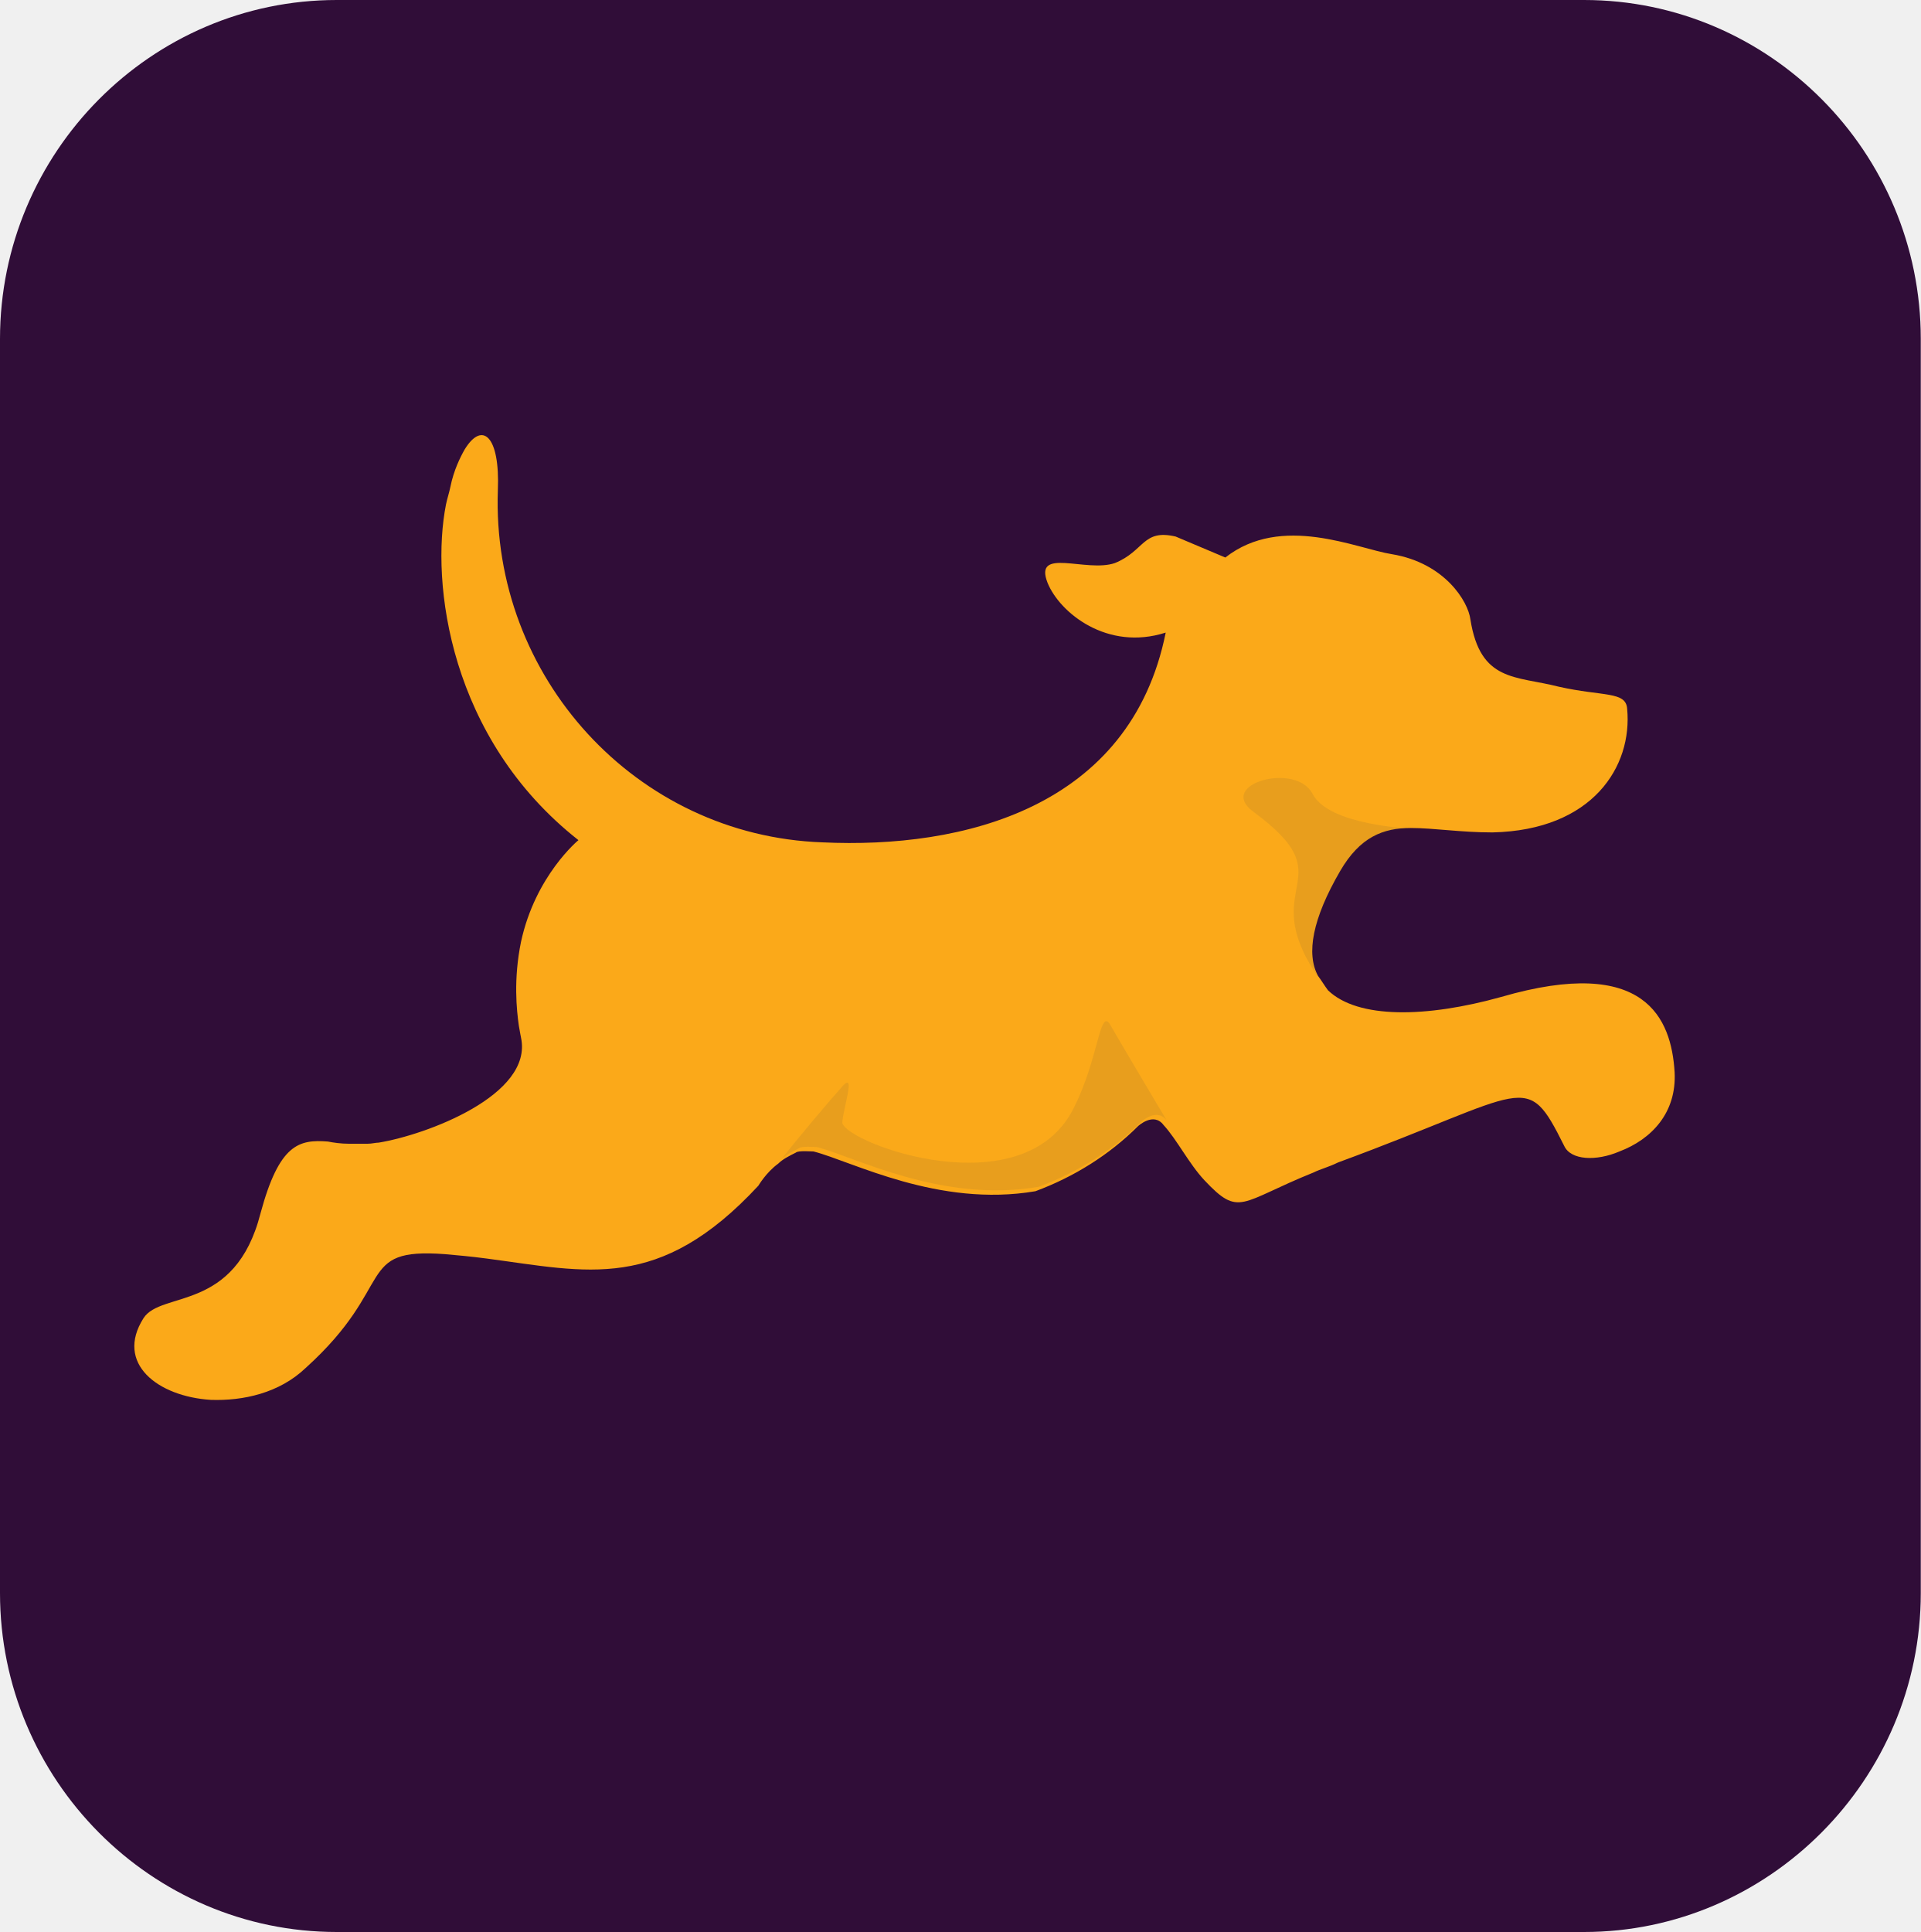
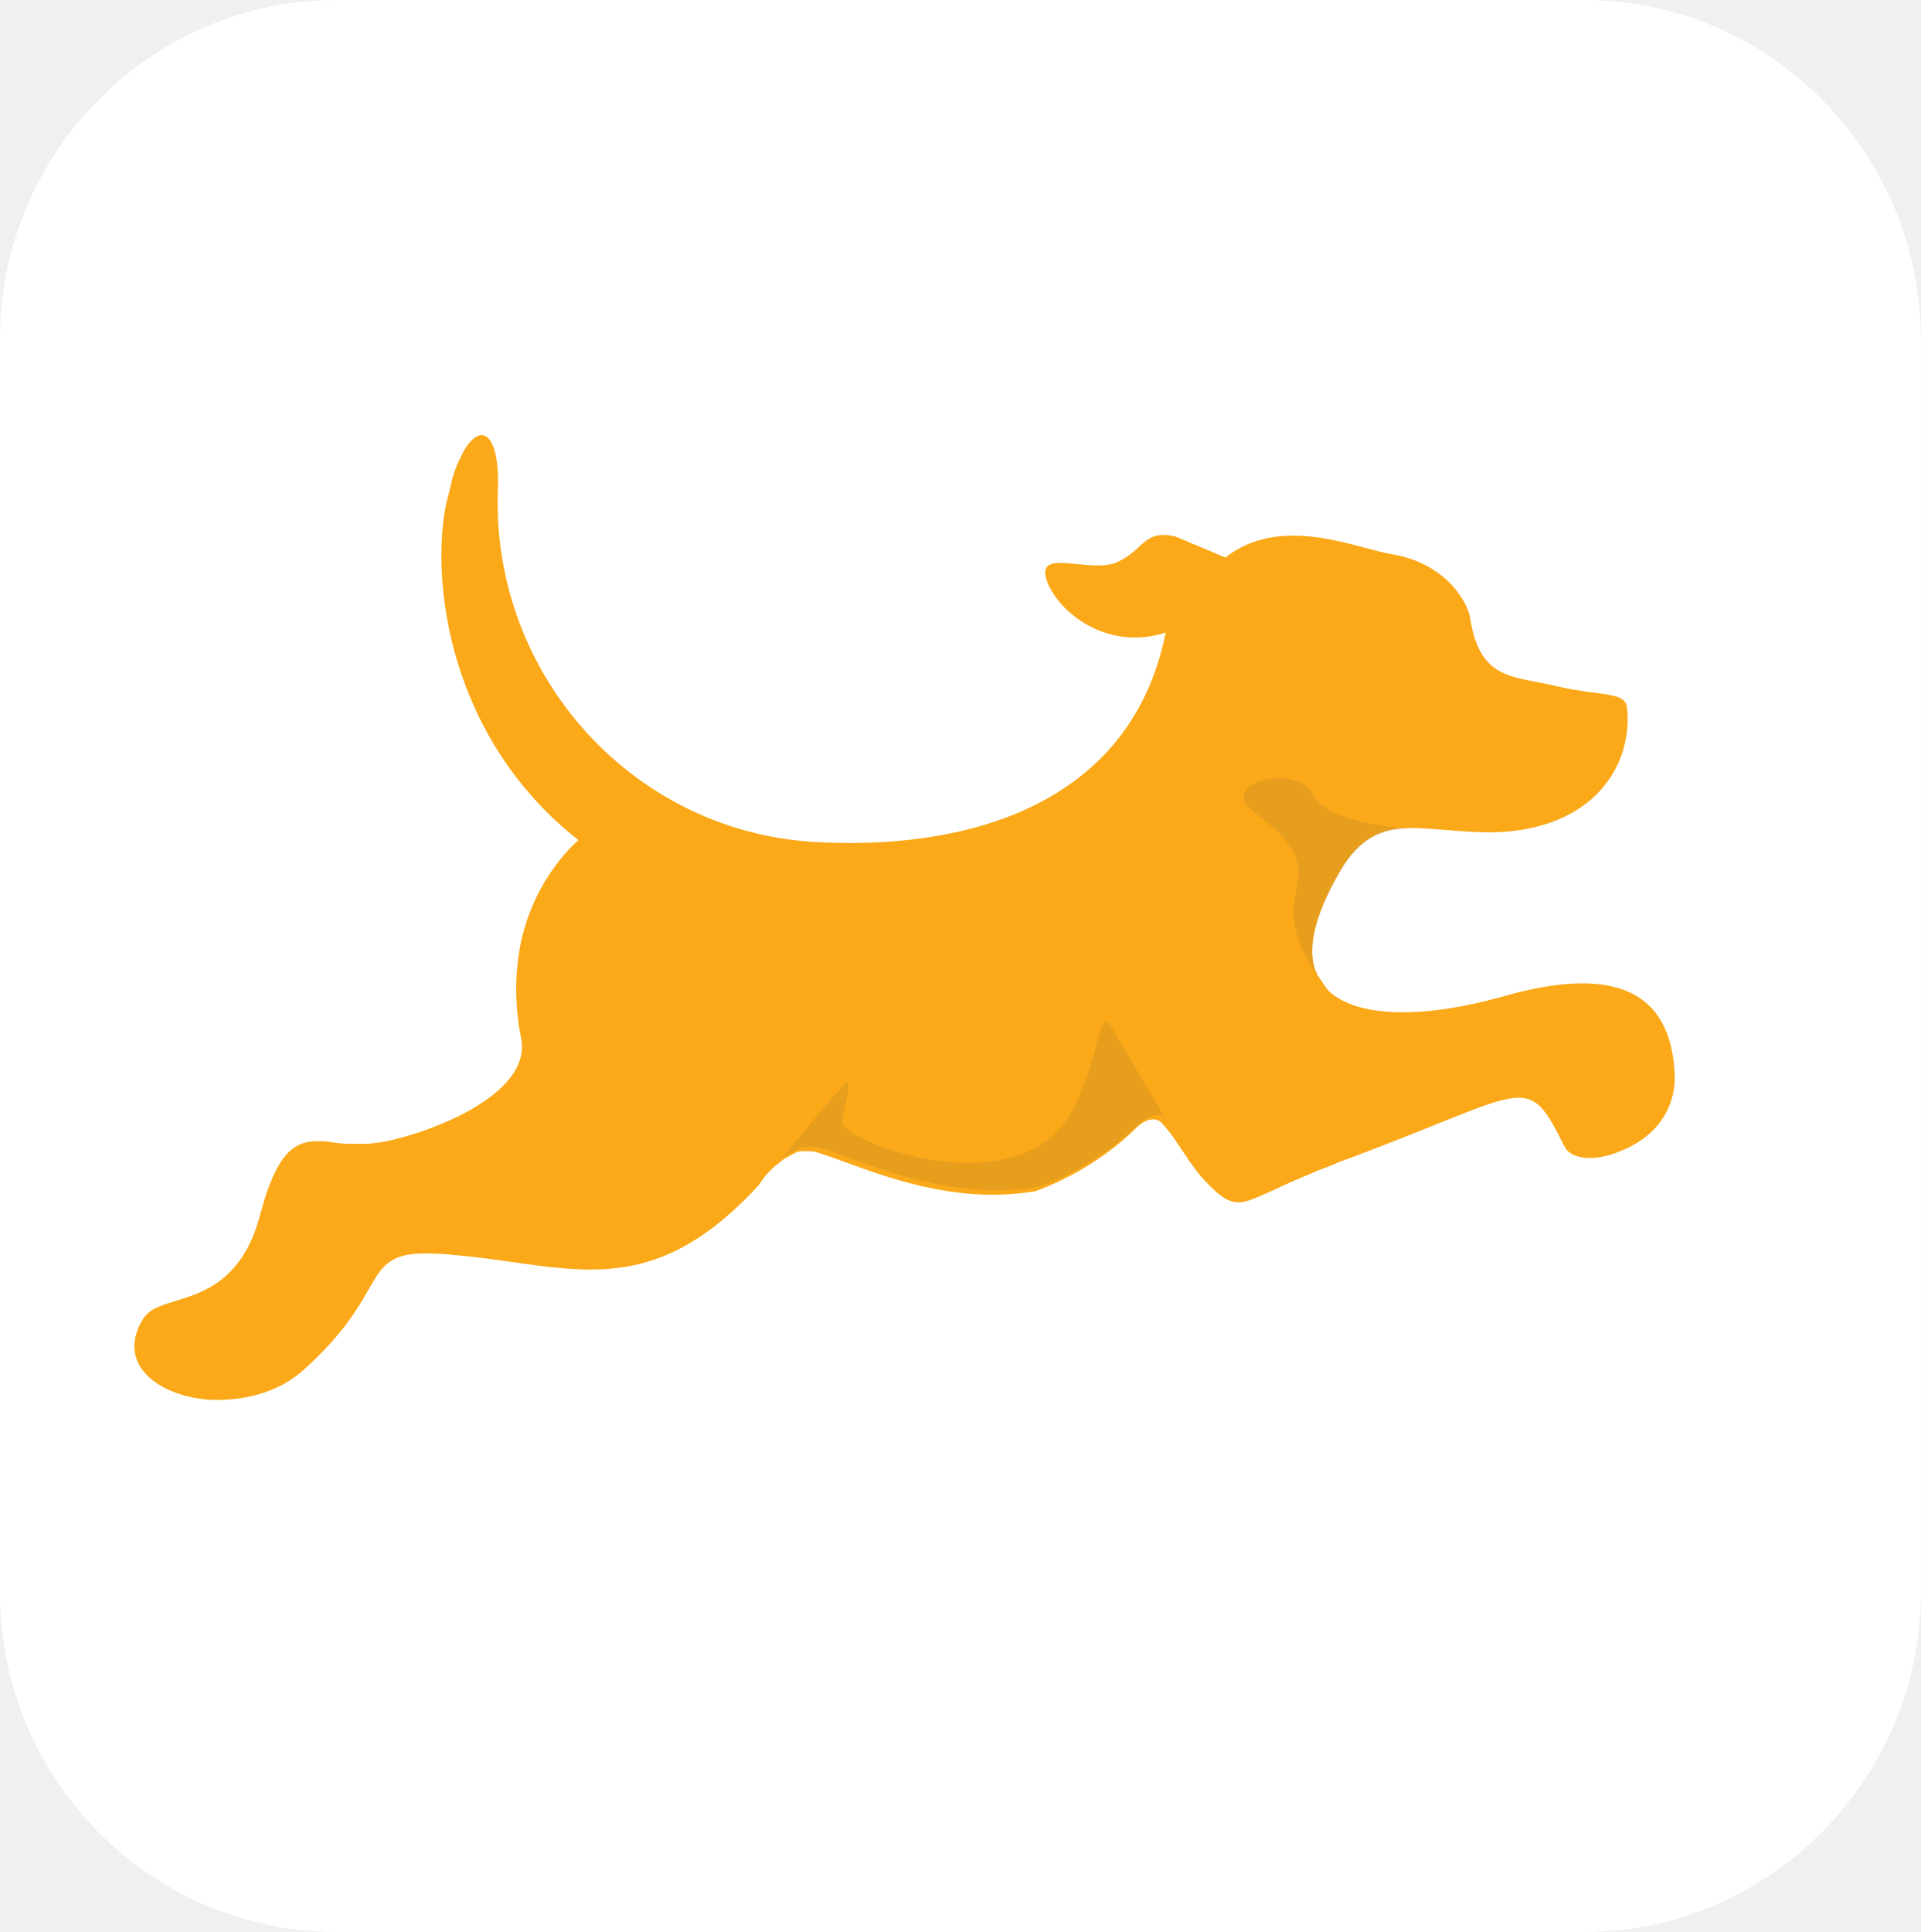
<svg xmlns="http://www.w3.org/2000/svg" version="1.1" id="Layer_1" x="0px" y="0px" viewBox="0 0 174 175" style="enable-background:new 0 0 174 175;" xml:space="preserve">
  <style type="text/css">
-   .st0{fill:#300D38;}
+   .st0{fill:#FFFFFF;}
	.st1{fill:#FBA919;}
	.st2{opacity:0.1;}
	.st3{fill:#414042;}
 </style>
  <g>
    <path class="st0" d="M143.5,175h-113C13.7,175,0,161.2,0,144.3V30.7C0,13.8,13.7,0,30.5,0h113C160.3,0,174,13.8,174,30.7v113.6   C174,161.2,160.2,175,143.5,175z">
  </path>
    <path class="st1" d="M151.7,97.1c-0.3-4.8-2.6-10.6-15.7-6.8c-6.8,1.9-13,2-15.7-0.6c-0.3-0.4-0.6-0.9-0.9-1.3   c-1.1-2-0.5-5.2,2-9.5c1.8-3.1,3.9-3.9,6.4-3.9c2.1,0,4.5,0.4,7.4,0.4c9.1-0.2,12.7-6,12.2-11.2c-0.1-1.6-2.2-1.1-6.2-2   c-3.9-1-7.1-0.4-8-6.1c-0.2-1.6-2.3-5.1-7.1-5.9c-3.2-0.5-10-3.7-15.1,0.3l-4.5-1.9c-3-0.7-2.8,1.3-5.5,2.4   c-2.6,0.9-7.4-1.5-6.1,1.8c1.1,2.7,5.4,6.2,10.7,4.5c-3.2,15.9-18.4,19.6-31.1,19c-16.9-0.6-30-15-29.4-31.9c0.2-4.9-1.4-6.3-3-3.7   c-0.4,0.7-1,1.9-1.3,3.4c-0.1,0.5-0.3,1.1-0.4,1.6c-1.4,7.1,0.3,21.2,12,30.4c0,0-3.9,3.2-5.2,9.2c-0.7,3.4-0.4,6.2-0.2,7.6   c0.1,0.6,0.2,1.1,0.2,1.1c1.1,5.2-8.6,8.8-12.9,9.5c-0.3,0-0.6,0.1-1,0.1c-0.6,0-1.2,0-1.7,0c-0.7,0-1.4-0.1-1.9-0.2   c-2.6-0.2-4.4,0.2-6.1,6.5c-2.3,9-9,7-10.6,9.5c-2.6,4.1,1.3,7.1,6.1,7.4c2.9,0.1,6.2-0.6,8.6-2.9c8.3-7.5,4.4-10.9,12.6-10.3   c1.1,0.1,2.3,0.2,3.8,0.4c9.1,1.2,15.6,3.1,24.6-6.6c0,0,0.7-1.2,1.8-2c0.4-0.4,1-0.7,1.6-1c0.2-0.2,1.4-0.1,1.6-0.1   c3.5,0.9,11.3,5.1,20.1,3.6c3.5-1.3,6.7-3.3,9.3-5.9c0,0,1.4-1.3,2.3-0.1c1.2,1.3,2.3,3.5,3.7,5c3.2,3.4,3.2,2,9.9-0.7   c0.6-0.3,1.4-0.5,2.2-0.9c17.4-6.4,17-8.5,20.5-1.5c0.6,1.3,2.9,1.4,5,0.5C149.6,103.2,151.9,100.8,151.7,97.1z">
  </path>
    <g class="st2">
      <path class="st3" d="M97.3,100.3c-4.5,9.2-20.6,3.3-21,1.4c0.1-1.4,1.2-4.5,0.1-3.4c-1,1.1-4.4,5.1-5.6,6.7c0.4-0.4,1-0.7,1.6-1    c0.2-0.2,1.4-0.1,1.6-0.1c3.5,0.9,11.3,5.1,20.1,3.6c3.5-1.3,6.7-3.3,9.3-5.9c0,0,1.4-1.3,2.3-0.1c0,0-3.7-6.2-5.2-8.8    C99.6,91.5,99.5,95.9,97.3,100.3z">
   </path>
    </g>
    <g class="st2">
      <path class="st3" d="M118.9,71.9c-1.5-2.9-8.7-0.9-5.4,1.6c8.6,6.3,0.1,6.5,5.9,15c-1.1-2-0.5-5.2,2-9.5c1.8-3.1,3.9-3.9,6.4-3.9    C127.8,75,120.4,74.8,118.9,71.9z">
   </path>
    </g>
  </g>
</svg>
